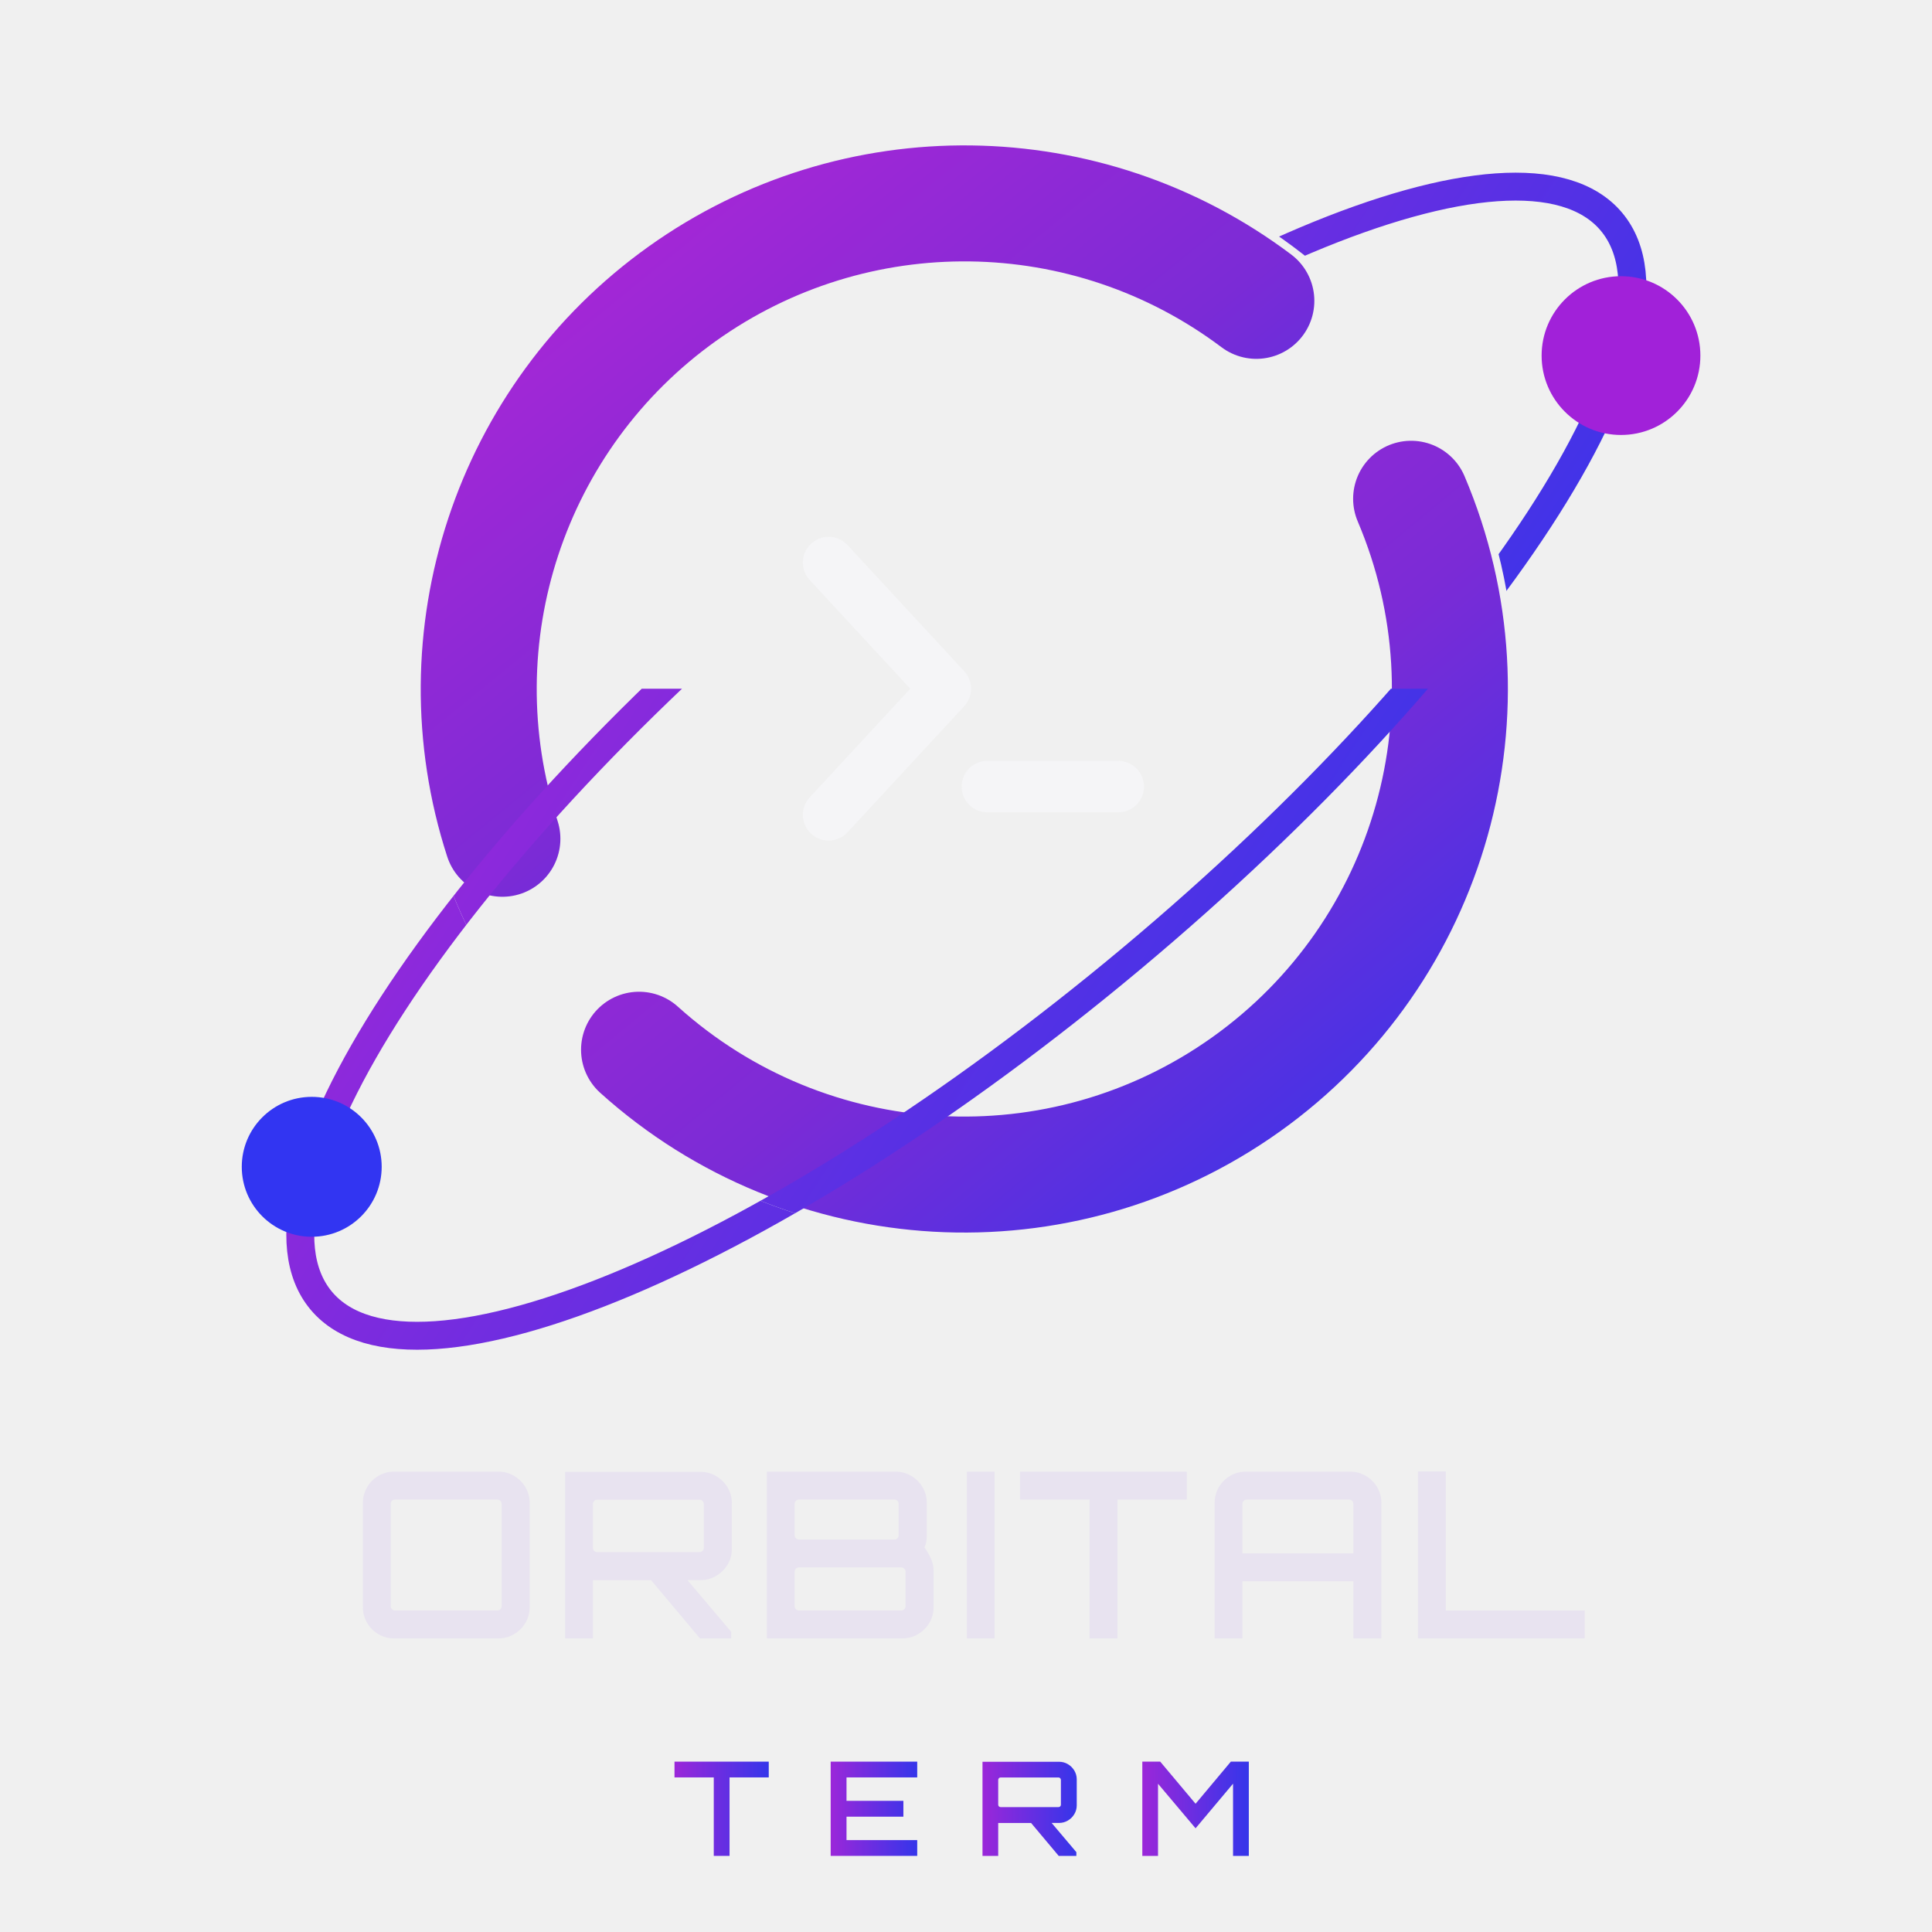
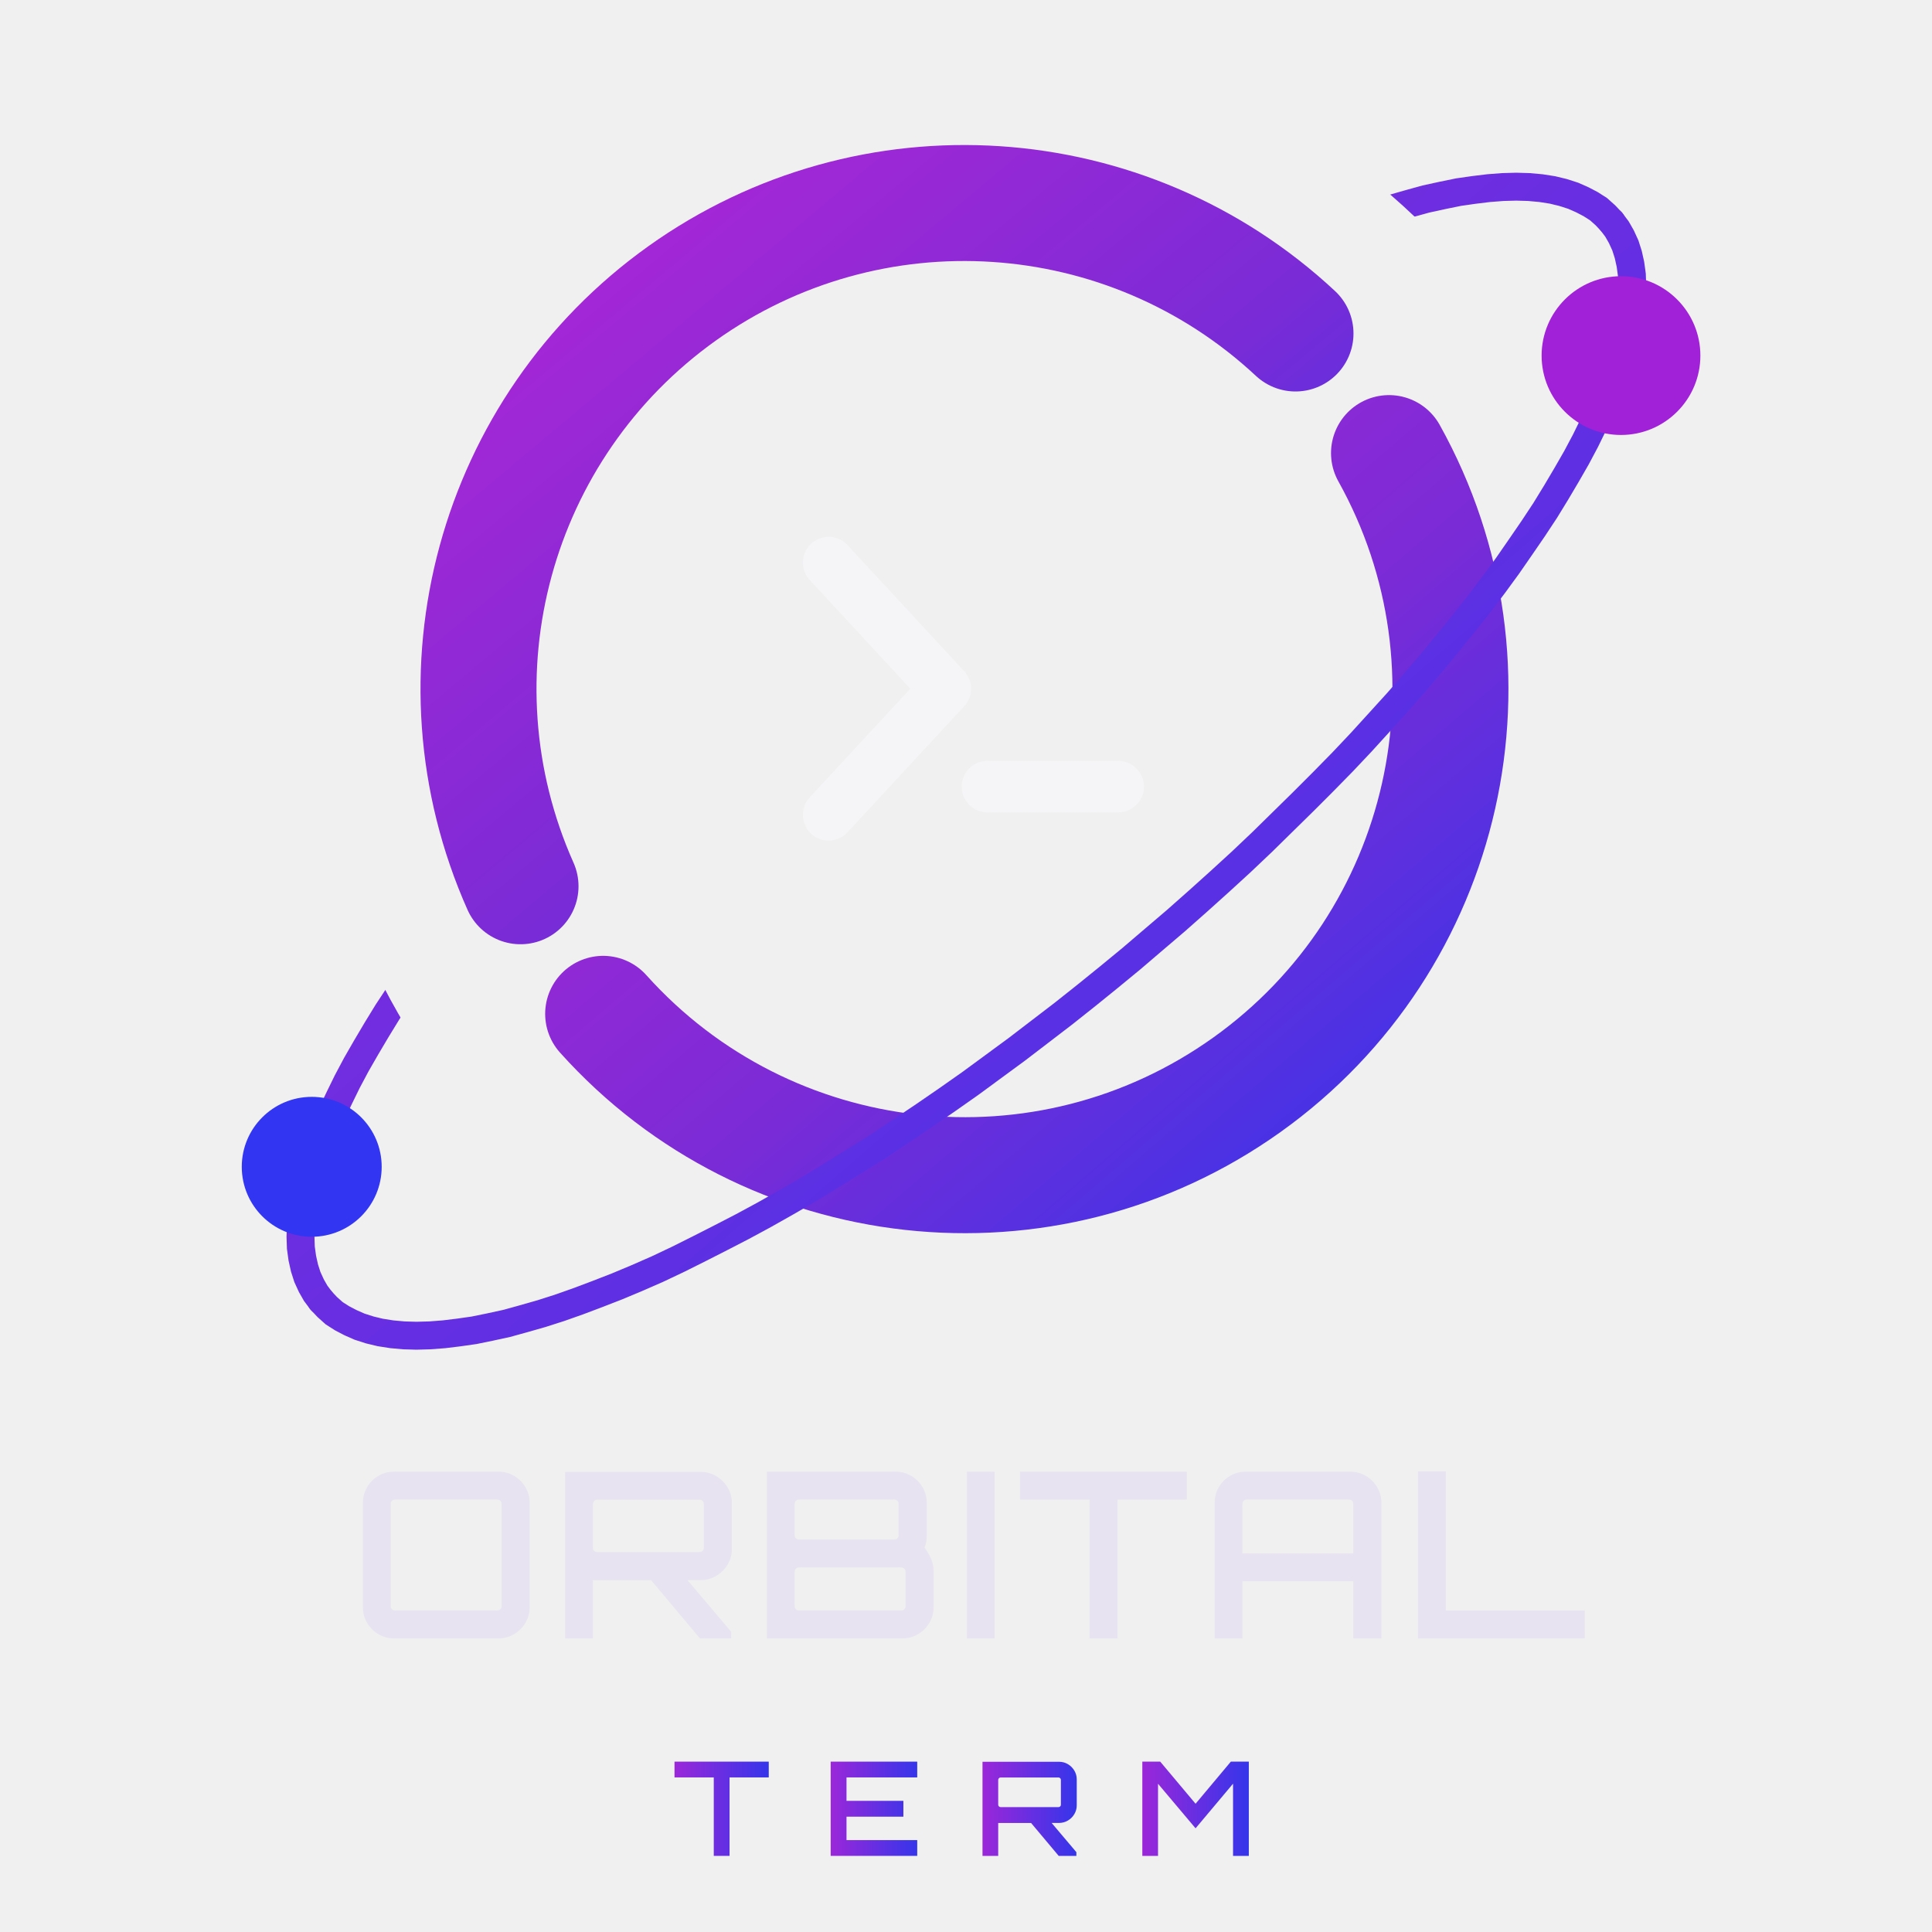
<svg xmlns="http://www.w3.org/2000/svg" viewBox="0 0 533 533" width="533" height="533">
  <defs>
    <linearGradient id="otRing" x1="0" y1="0" x2="1" y2="1">
      <stop offset="0" stop-color="#b026d6" />
      <stop offset="0.55" stop-color="#7b2bd6" />
      <stop offset="1" stop-color="#3535ea" />
    </linearGradient>
    <linearGradient id="otOrbit" x1="0" y1="0" x2="1" y2="1">
      <stop offset="0" stop-color="#9b27d9" />
      <stop offset="1" stop-color="#3535ea" />
    </linearGradient>
    <linearGradient id="otTerm" x1="0" y1="0" x2="1" y2="0">
      <stop offset="0" stop-color="#9b27d9" />
      <stop offset="1" stop-color="#3535ea" />
    </linearGradient>
-     <mask id="planetMask">
-       <rect x="0" y="0" width="533" height="533" fill="white" />
-       <circle cx="266" cy="190" r="152.0" fill="black" />
+     <mask id="pm">
+       <rect width="533" height="533" fill="white" />
+       <circle cx="266" cy="190" r="180.0" fill="black" />
    </mask>
-     <clipPath id="frontClip">
-       <path d="M114.0 190 A152.0 152.0 0 0 0 418.0 190 Z" />
-     </clipPath>
  </defs>
-   <g mask="url(#planetMask)">
-     <ellipse cx="266.6" cy="210" rx="232" ry="71" transform="rotate(-39.9 266.6 210)" fill="none" stroke="url(#otOrbit)" stroke-width="7.7" stroke-linecap="round" />
+   <g mask="url(#pm)">
+     <path d="M88.6 358.8 L87.1 356.8 L85.9 354.7 L84.8 352.3 L84.0 349.8 L83.4 347.1 L83.0 344.2 L82.9 341.2 L83.0 338.0 L83.3 334.7 L83.8 331.2 L84.5 327.6 L85.5 323.8 L86.7 319.9 L88.1 315.8 L89.7 311.6 L91.5 307.3 L93.6 302.9 L95.8 298.4 L98.3 293.7 L101.0 289.0 L103.9 284.1 L106.9 279.2 L110.2 274.2 L113.7 269.1 L117.3 263.9 L121.1 258.7 L125.1 253.4 L129.3 248.1 L133.7 242.7 L138.2 237.2 L142.8 231.8 L147.6 226.3 L152.6 220.8 L157.7 215.2 L162.9 209.7 L168.3 204.2 L173.8 198.7 L179.4 193.2 L185.0 187.7 L190.8 182.2 L196.7 176.8 L202.7 171.4 L208.8 166.0 L214.9 160.8 L221.1 155.5 L227.3 150.4 L233.6 145.3 L239.9 140.3 L246.3 135.4 L252.7 130.5 L259.1 125.8 L265.5 121.1 L271.9 116.6 L278.3 112.2 L284.7 107.9 L291.0 103.7 L297.4 99.7 L303.7 95.8 L309.9 92.0 L316.1 88.4 L322.3 84.9 L328.4 81.6 L334.4 78.5 L340.3 75.5 L346.1 72.6 L351.8 69.9 L357.5 67.4 L363.0 65.1 L368.4 63.0 L373.7 61.0 L378.8 59.2 L383.8 57.6 L388.7 56.2 L393.4 54.9 L398.0 53.9 L402.4 53.0 L406.6 52.4 L410.7 51.9 L414.6 51.6 L418.3 51.5 L421.8 51.6 L425.1 51.9 L428.3 52.4 L431.2 53.1 L434.0 54.0 L436.5 55.1 L438.8 56.3 L441.0 57.7 L442.9 59.4 L444.6 61.2" fill="none" stroke="url(#otOrbit)" stroke-width="7.7" stroke-linecap="round" />
  </g>
-   <path d="M389.3 137.6 A134 134 0 0 1 176.3 289.6" fill="none" stroke="url(#otRing)" stroke-width="32" stroke-linecap="round" />
-   <path d="M138.6 231.4 A134 134 0 0 1 346.6 83.0" fill="none" stroke="url(#otRing)" stroke-width="32" stroke-linecap="round" />
+   <path d="M383.2 125.0 A134 134 0 0 1 166.4 279.7" fill="none" stroke="url(#otRing)" stroke-width="32" stroke-linecap="round" />
+   <path d="M143.6 244.5 A134 134 0 0 1 357.4 92.0" fill="none" stroke="url(#otRing)" stroke-width="32" stroke-linecap="round" />
  <g fill="none" stroke="#f5f5f7" stroke-width="14.2" stroke-linecap="round" stroke-linejoin="round">
    <path d="M228.6 155.2 L260.8 190.0 L228.6 224.8" />
    <path d="M272.4 217.0 L308.5 217.0" />
  </g>
-   <g clip-path="url(#frontClip)">
-     <ellipse cx="266.6" cy="210" rx="232" ry="71" transform="rotate(-39.9 266.6 210)" fill="none" stroke="url(#otOrbit)" stroke-width="7.7" stroke-linecap="round" />
-   </g>
+   <path d="M444.6 61.2 L446.1 63.2 L447.3 65.3 L448.4 67.7 L449.2 70.2 L449.8 72.9 L450.2 75.8 L450.3 78.8 L450.2 82.0 L449.9 85.3 L449.4 88.8 L448.7 92.4 L447.7 96.2 L446.5 100.1 L445.1 104.2 L443.5 108.4 L441.7 112.7 L439.6 117.1 L437.4 121.6 L434.9 126.3 L432.2 131.0 L429.3 135.9 L426.3 140.8 L423.0 145.8 L419.5 150.9 L415.9 156.1 L412.1 161.3 L408.1 166.6 L403.9 171.9 L399.5 177.3 L395.0 182.8 L390.4 188.2 L385.6 193.7 L380.6 199.2 L375.5 204.8 L370.3 210.3 L364.9 215.8 L359.4 221.3 L353.8 226.8 L348.2 232.3 L342.4 237.8 L336.5 243.2 L330.5 248.6 L324.4 254.0 L318.3 259.2 L312.1 264.5 L305.9 269.6 L299.6 274.7 L293.3 279.7 L286.9 284.6 L280.5 289.5 L274.1 294.2 L267.7 298.9 L261.3 303.4 L254.9 307.8 L248.5 312.1 L242.2 316.3 L235.8 320.3 L229.5 324.2 L223.3 328.0 L217.1 331.6 L210.9 335.1 L204.8 338.4 L198.8 341.5 L192.9 344.5 L187.1 347.4 L181.4 350.1 L175.7 352.6 L170.2 354.9 L164.8 357.0 L159.5 359.0 L154.4 360.8 L149.4 362.4 L144.5 363.8 L139.8 365.1 L135.2 366.1 L130.8 367.0 L126.6 367.6 L122.5 368.1 L118.6 368.4 L114.9 368.5 L111.4 368.4 L108.1 368.1 L104.9 367.6 L102.0 366.9 L99.2 366.0 L96.7 364.9 L94.4 363.7 L92.2 362.3 L90.3 360.6 L88.6 358.8" fill="none" stroke="url(#otOrbit)" stroke-width="7.7" stroke-linecap="round" />
  <circle cx="447.2" cy="98.1" r="21.9" fill="#A121D9" />
  <circle cx="86.0" cy="321.9" r="19.3" fill="#3235F2" />
  <g fill="#e8e3f0">
    <path transform="translate(96.67,452.00) scale(0.06389,-0.06389)" d="M188.757 0Q151.804 0 121.01 18.108Q90.216 36.216 72.108 67.01Q54 97.804 54 134.757V585.243Q54 622.196 72.108 652.99Q90.216 683.784 121.01 701.892Q151.804 720 188.757 720H639.243Q675.998 720 706.627 701.892Q737.257 683.784 755.628 652.99Q774 622.196 774 585.243V134.757Q774 97.804 755.628 67.01Q737.257 36.216 706.627 18.108Q675.998 0 639.243 0ZM192.446 120.528H634.5Q642.067 120.528 647.506 125.967Q652.945 131.406 652.945 138.973V581.027Q652.945 588.594 647.506 594.033Q642.067 599.472 634.5 599.472H192.446Q184.879 599.472 179.44 594.033Q174.001 588.594 174.001 581.027V138.973Q174.001 131.406 179.44 125.967Q184.879 120.528 192.446 120.528Z" />
    <path transform="translate(152.33,452.00) scale(0.06389,-0.06389)" d="M638.175 0 416.878 263.662H574.001L773.108 28.406V0ZM56 0V719H640.716Q677.669 719 708.463 700.655Q739.257 682.311 757.628 651.621Q776 620.932 776 584.243V386.419Q776 349.73 757.628 319.04Q739.257 288.351 708.463 270.006Q677.669 251.662 640.716 251.662L176.001 251.135V0ZM194.446 372.663H636.5Q644.067 372.663 649.506 377.865Q654.945 383.068 654.945 390.635V580.554Q654.945 588.121 649.506 593.56Q644.067 598.999 636.5 598.999H194.446Q186.879 598.999 181.44 593.56Q176.001 588.121 176.001 580.554V390.635Q176.001 383.068 181.44 377.865Q186.879 372.663 194.446 372.663Z" />
    <path transform="translate(207.79,452.00) scale(0.06389,-0.06389)" d="M59 0V720H614.824Q651.579 720 682.208 701.892Q712.838 683.784 731.209 652.99Q749.581 622.196 749.581 585.243V441.73Q749.581 428.257 747.135 415.811Q744.689 403.365 739.743 392.419Q758.054 366.797 768.527 342.27Q779 317.743 779 292.743V134.757Q779 97.804 760.628 67.01Q742.257 36.216 711.463 18.108Q680.669 0 643.716 0H59ZM197.446 120.528H639.5Q647.067 120.528 652.506 125.967Q657.945 131.406 657.945 138.973V288Q657.945 295.567 652.506 301.006Q647.067 306.445 639.5 306.445H197.446Q189.879 306.445 184.44 301.006Q179.001 295.567 179.001 288V138.973Q179.001 131.406 184.44 125.967Q189.879 120.528 197.446 120.528ZM197.446 426.973H610.081Q617.648 426.973 622.851 432.412Q628.053 437.852 628.053 445.419V581.027Q628.053 588.594 622.851 594.033Q617.648 599.472 610.081 599.472H197.446Q189.879 599.472 184.44 594.033Q179.001 588.594 179.001 581.027V445.419Q179.001 437.852 184.44 432.412Q189.879 426.973 197.446 426.973Z" />
    <path transform="translate(263.71,452.00) scale(0.06389,-0.06389)" d="M47.554 0V720H166.973V0Z" />
    <path transform="translate(280.14,452.00) scale(0.06389,-0.06389)" d="M319.973 0V599.472H20V720H740V599.472H440.5V0Z" />
    <path transform="translate(331.39,452.00) scale(0.06389,-0.06389)" d="M58 0V585.243Q58 622.196 76.108 652.99Q94.216 683.784 125.01 701.892Q155.804 720 192.757 720H642.716Q679.669 720 710.463 701.892Q741.257 683.784 759.628 652.99Q778 622.196 778 585.243V0H656.945V246.662H178.001V0H58ZM178.001 367.19H656.945V581.027Q656.945 588.594 651.506 594.033Q646.067 599.472 638.5 599.472H196.446Q188.879 599.472 183.44 594.033Q178.001 588.594 178.001 581.027V367.19Z" />
    <path transform="translate(387.56,452.00) scale(0.06389,-0.06389)" d="M57 0V721H177.001V120.528H777V0Z" />
  </g>
  <g fill="url(#otTerm)">
    <path transform="translate(185.36,512.00) scale(0.03611,-0.03611)" d="M319.973 0V599.472H20V720H740V599.472H440.5V0Z" />
    <path transform="translate(227.07,512.00) scale(0.03611,-0.03611)" d="M58 0V720H719.216V599.472H179.055V420.5H613.595V299.5H179.055V120.528H719.216V0Z" />
    <path transform="translate(269.03,512.00) scale(0.03611,-0.03611)" d="M638.175 0 416.878 263.662H574.001L773.108 28.406V0ZM56 0V719H640.716Q677.669 719 708.463 700.655Q739.257 682.311 757.628 651.621Q776 620.932 776 584.243V386.419Q776 349.73 757.628 319.04Q739.257 288.351 708.463 270.006Q677.669 251.662 640.716 251.662L176.001 251.135V0ZM194.446 372.663H636.5Q644.067 372.663 649.506 377.865Q654.945 383.068 654.945 390.635V580.554Q654.945 588.121 649.506 593.56Q644.067 598.999 636.5 598.999H194.446Q186.879 598.999 181.44 593.56Q176.001 588.121 176.001 580.554V390.635Q176.001 383.068 181.44 377.865Q186.879 372.663 194.446 372.663Z" />
    <path transform="translate(313.12,512.00) scale(0.03611,-0.03611)" d="M56 0V720H192.825L462.838 398.258L732.324 720H869.676V0H749.148V551.579L462.838 210.648L176.001 551.052V0Z" />
  </g>
</svg>
